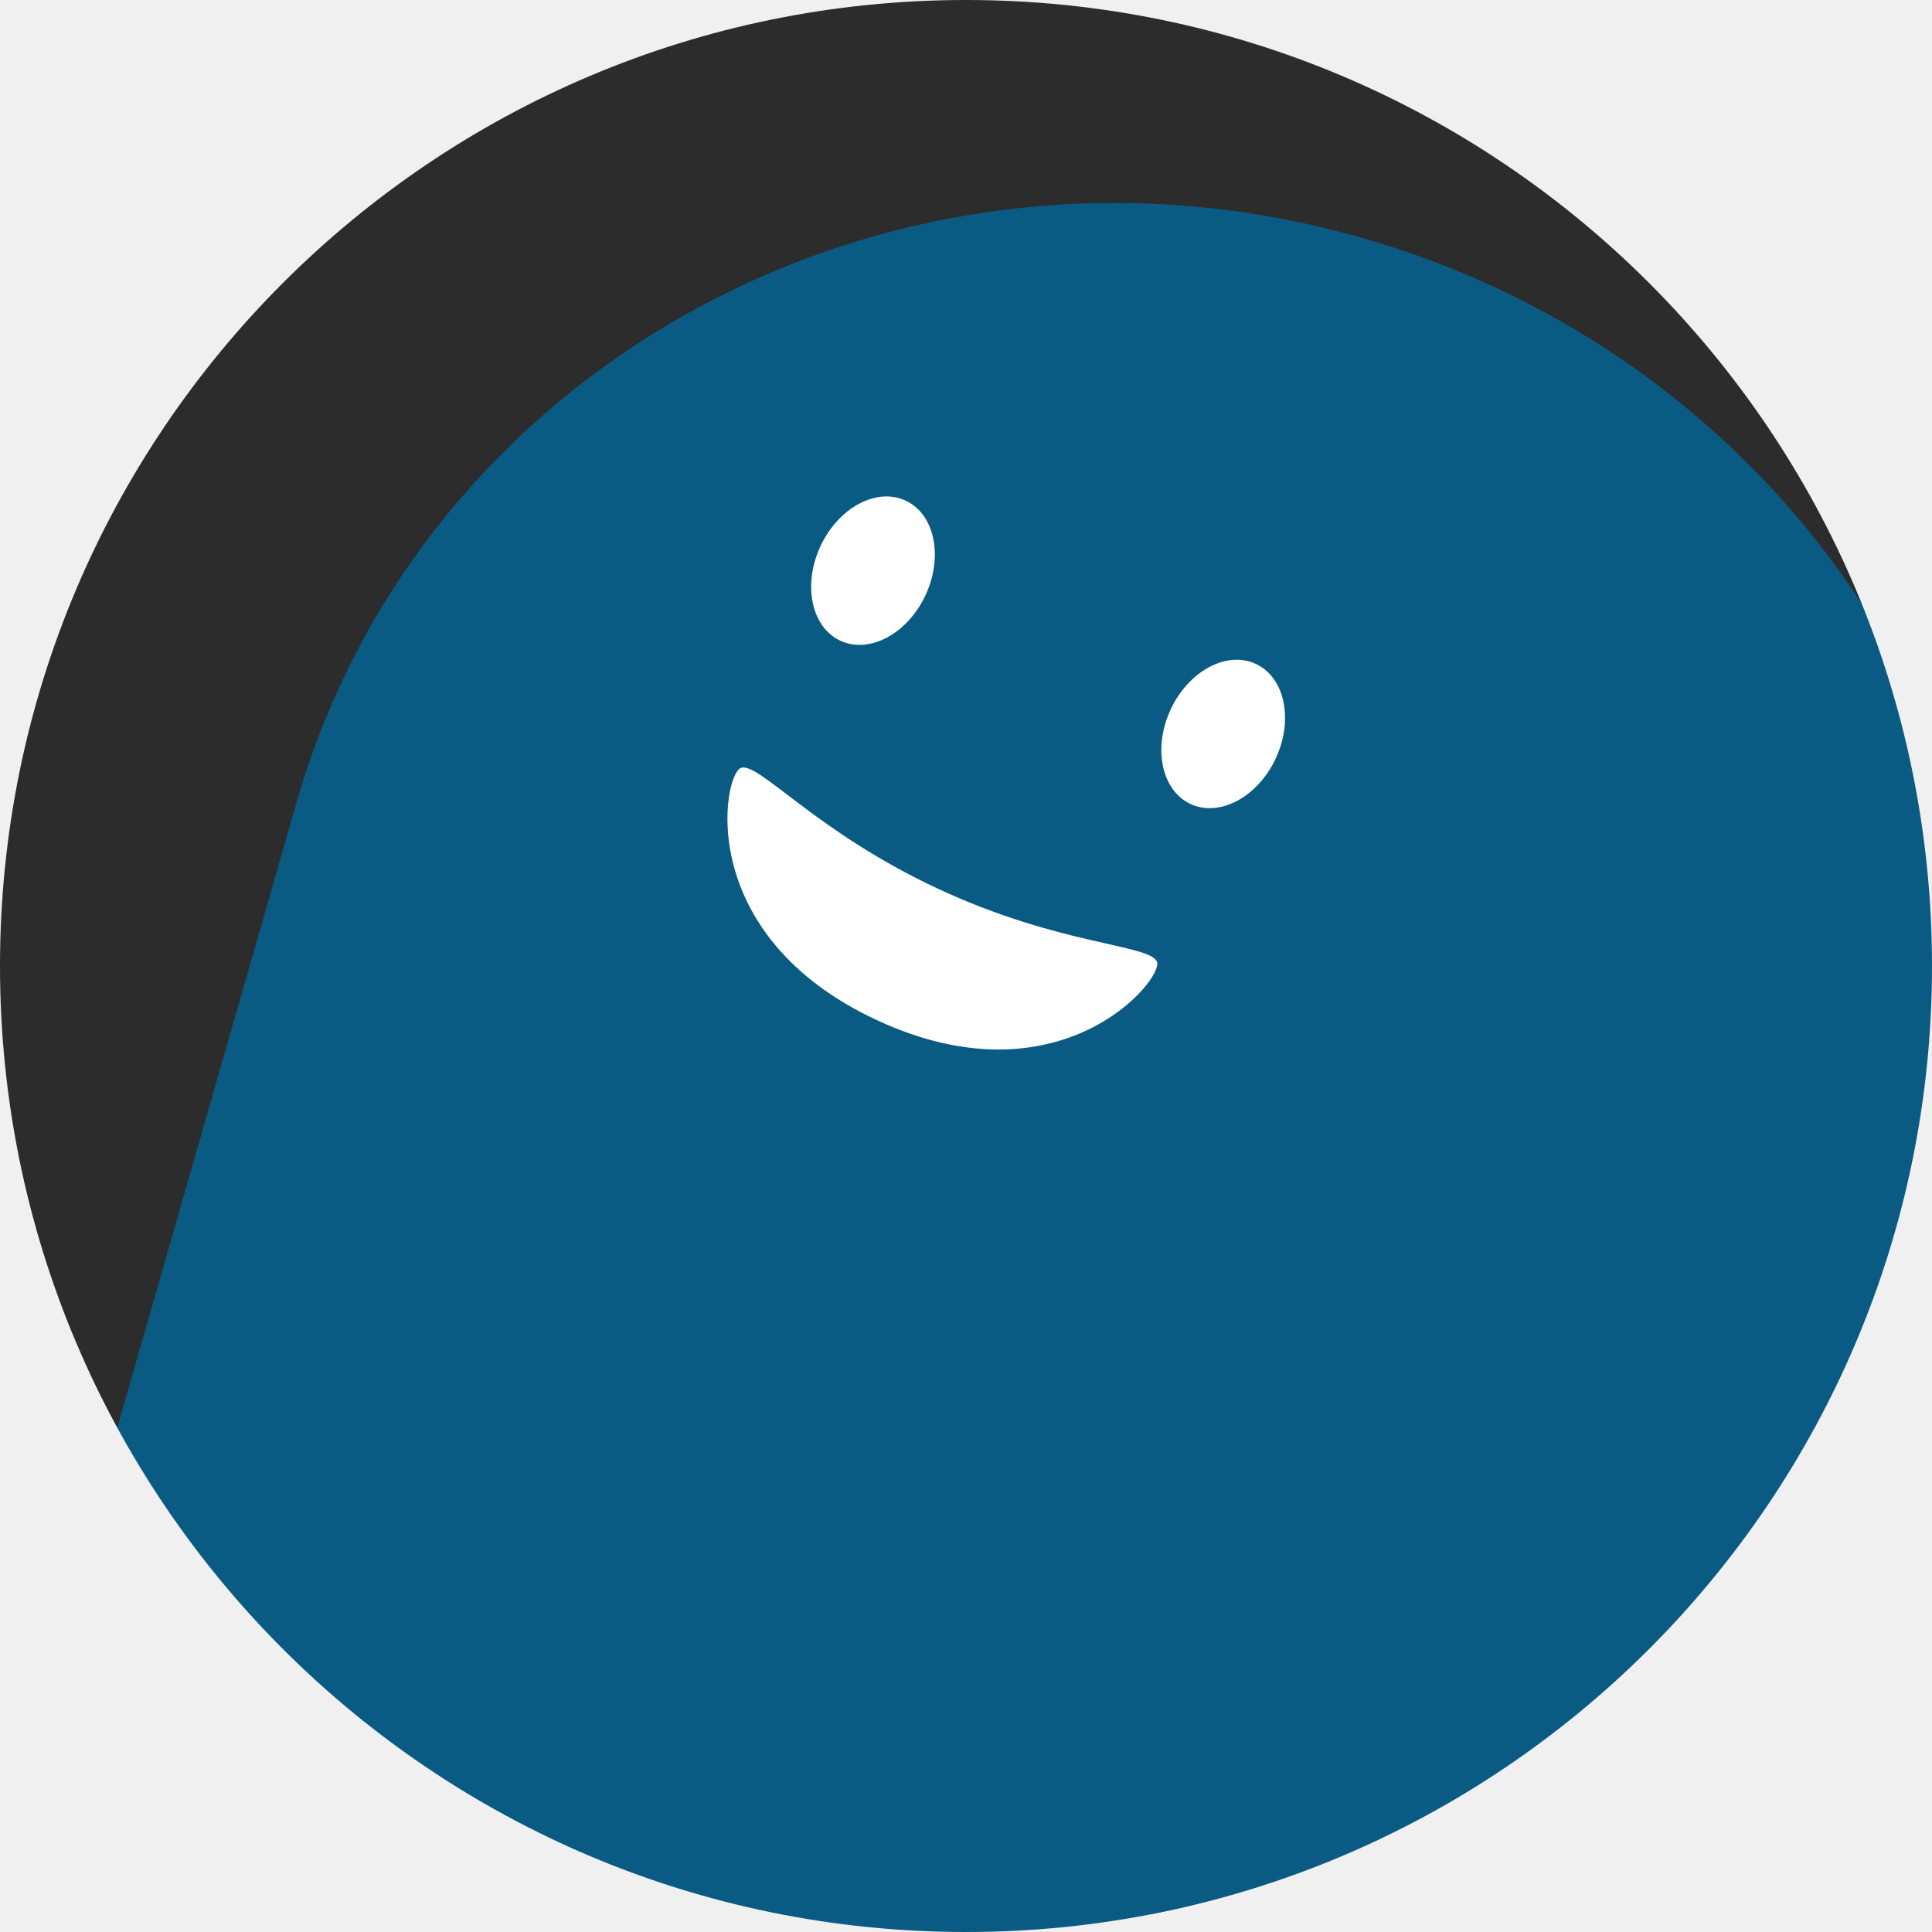
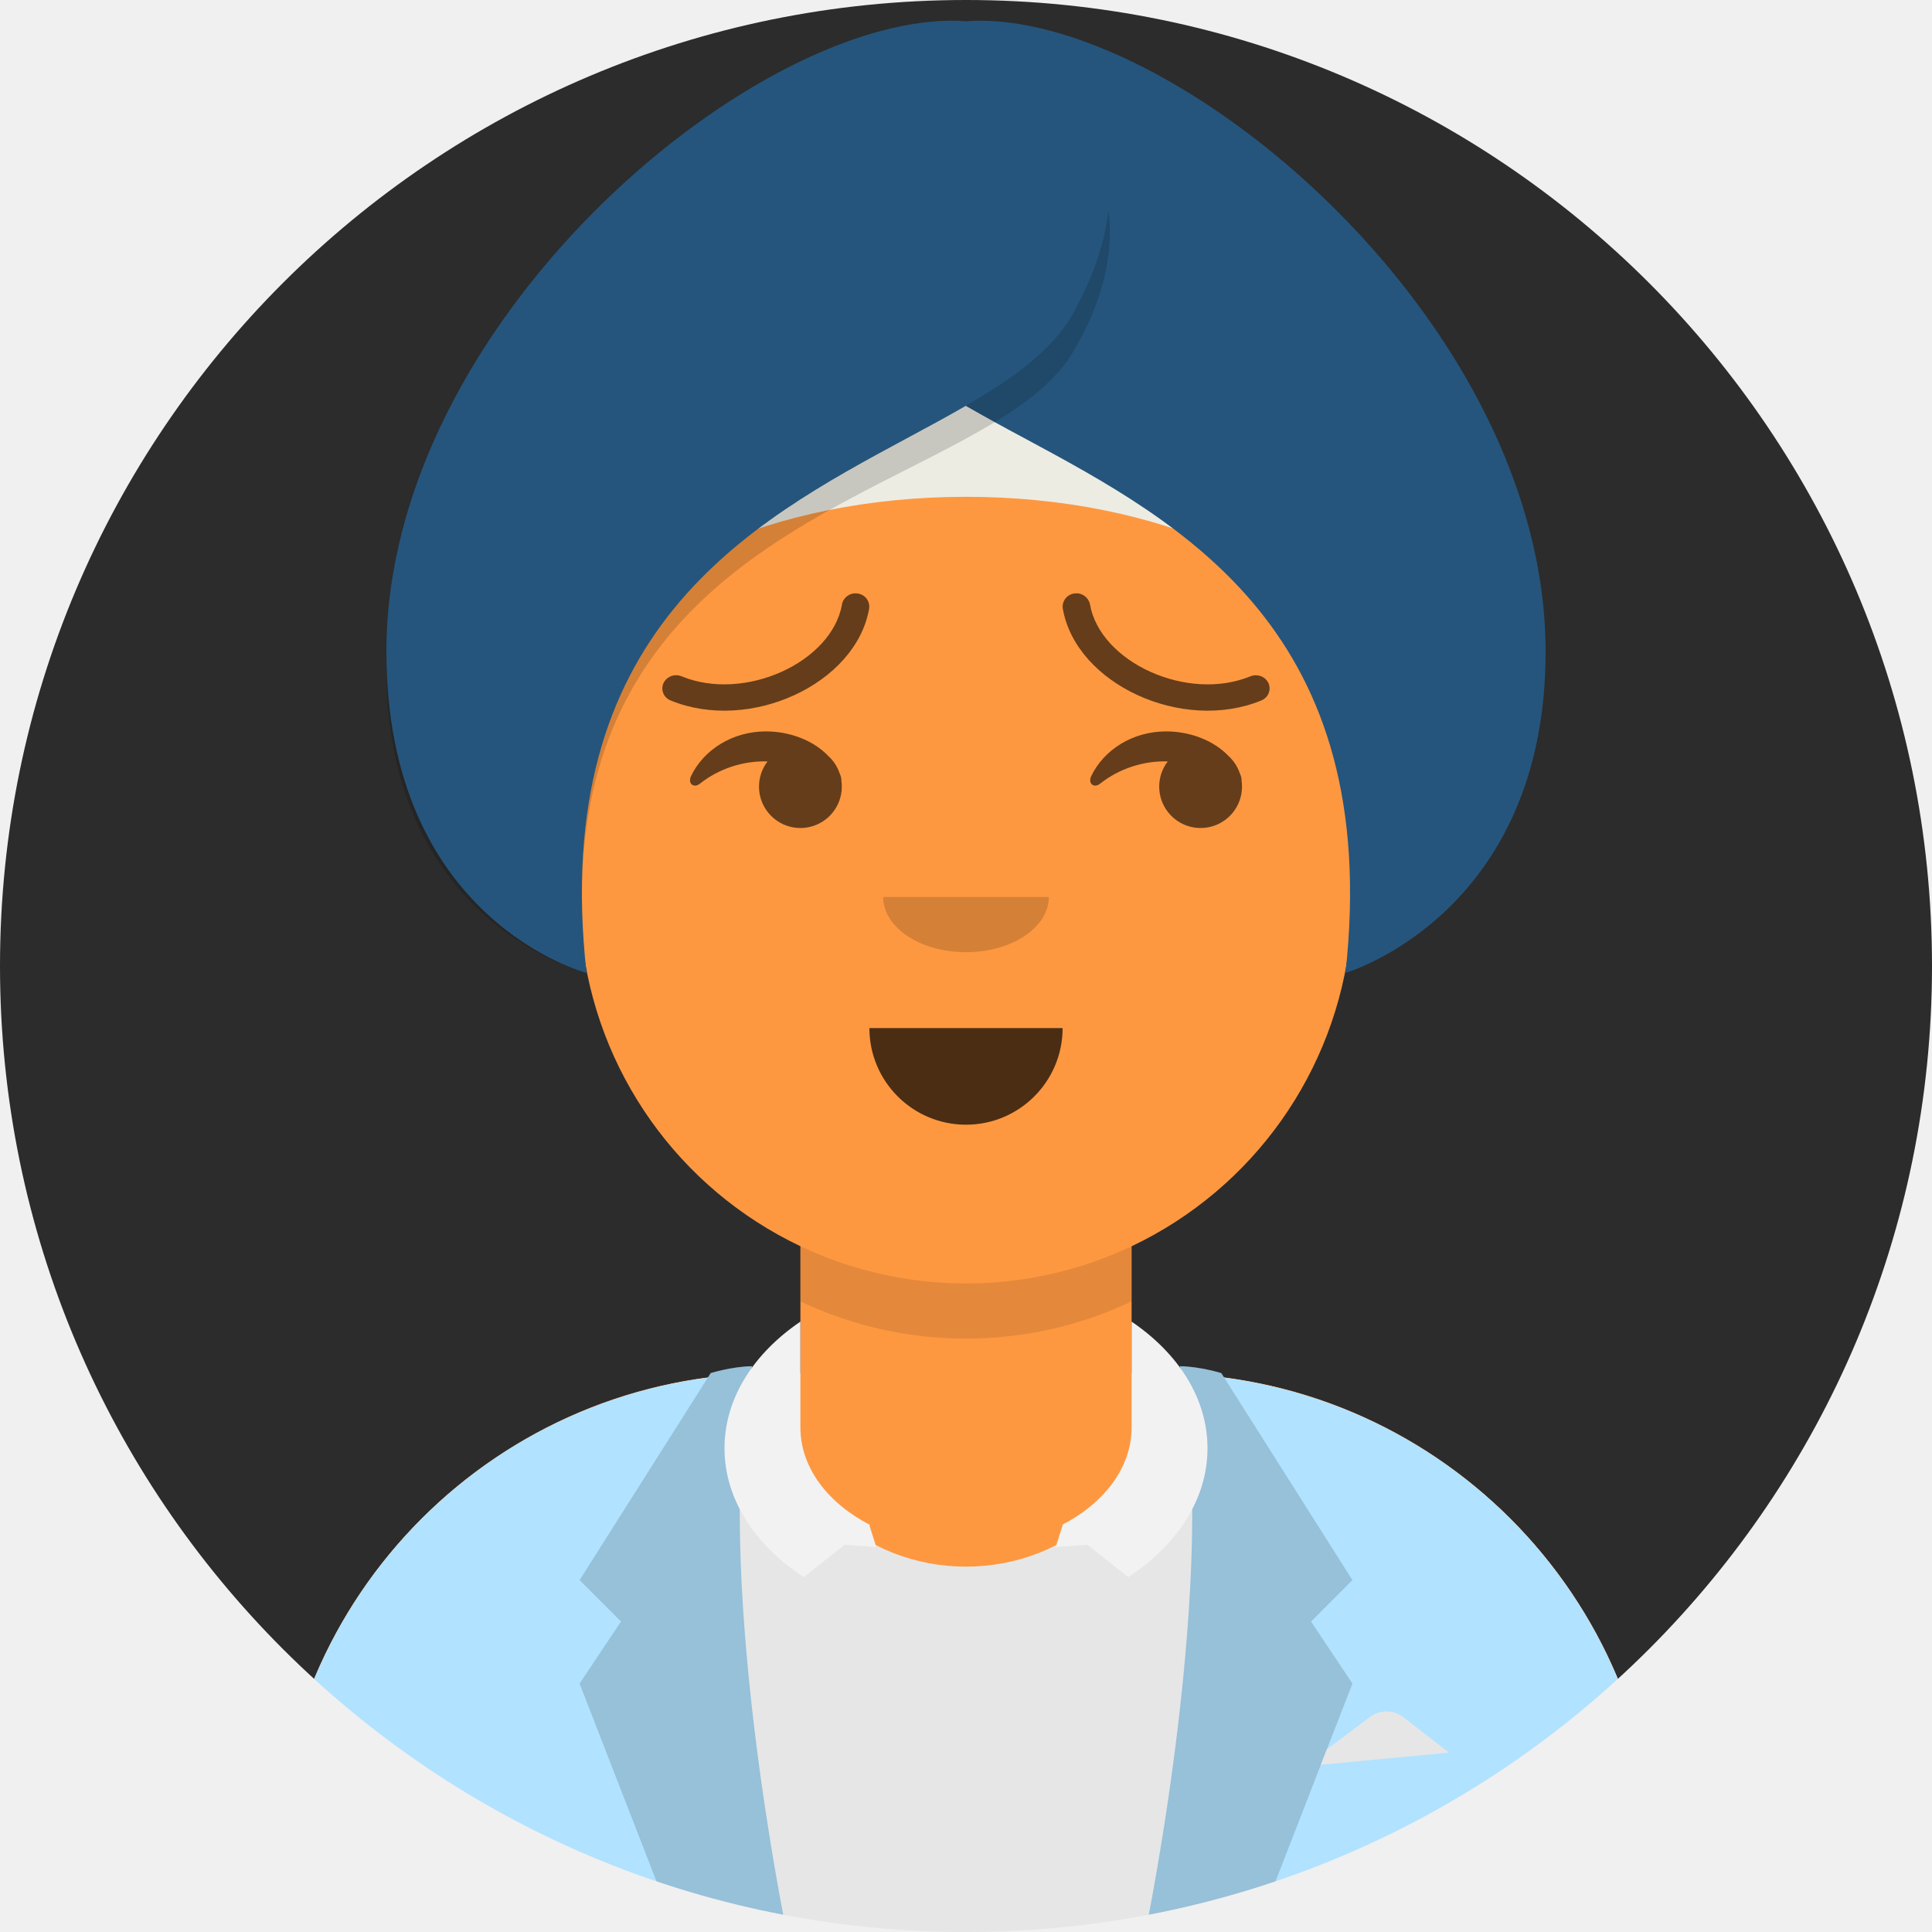
- <svg xmlns="http://www.w3.org/2000/svg" viewBox="0 0 100 100" fill="none" shape-rendering="auto">
+ <svg xmlns="http://www.w3.org/2000/svg" viewBox="0 0 280 280" fill="none" shape-rendering="auto">
  <mask id="viewboxMask">
-     <rect width="100" height="100" rx="50" ry="50" x="0" y="0" fill="#fff" />
+     <rect width="280" height="280" rx="140" ry="140" x="0" y="0" fill="#fff" />
  </mask>
  <g mask="url(#viewboxMask)">
-     <rect fill="#2c2c2c" width="100" height="100" x="0" y="0" />
-     <g transform="translate(4, 0) rotate(16 50 70)">
-       <path d="M95 53.33C95 29.4 74.85 10 50 10S5 29.4 5 53.33V140h90V53.33Z" fill="#0a5b83" />
-       <g transform="translate(29 33)">
-         <g transform="translate(-11, -11) rotate(9 21 21)">
-           <g transform="translate(0 5)">
-             <path d="M14 8c0 2.2-1.34 4-3 4s-3-1.8-3-4 1.34-4 3-4 3 1.8 3 4ZM34 8c0 2.2-1.34 4-3 4s-3-1.8-3-4 1.34-4 3-4 3 1.8 3 4Z" fill="#ffffff" />
-           </g>
-           <g transform="translate(6 23)">
-             <path d="M15 11C4.52 11 2.42 2.82 3.12 2.14 3.82 1.46 8.02 3.5 15 3.5c6.99 0 11.18-2.04 11.88-1.36.7.68-1.4 8.86-11.88 8.86Z" fill="#ffffff" />
-           </g>
-         </g>
+     <rect fill="#2c2c2c" width="280" height="280" x="0" y="0" />
+     <g transform="translate(8)">
+       <path d="M132 36a56 56 0 0 0-56 56v6.17A12 12 0 0 0 66 110v14a12 12 0 0 0 10.3 11.88 56.04 56.04 0 0 0 31.7 44.73v18.4h-4a72 72 0 0 0-72 72v9h200v-9a72 72 0 0 0-72-72h-4v-18.39a56.04 56.04 0 0 0 31.7-44.73A12 12 0 0 0 198 124v-14a12 12 0 0 0-10-11.83V92a56 56 0 0 0-56-56Z" fill="#fd9841" />
+       <path d="M108 180.61v8a55.79 55.79 0 0 0 24 5.39c8.59 0 16.73-1.93 24-5.39v-8a55.79 55.79 0 0 1-24 5.39 55.79 55.79 0 0 1-24-5.39Z" fill="#000" fill-opacity=".1" />
+       <g transform="translate(0 170)">
+         <path d="M132 57.05c14.91 0 27-11.2 27-25 0-1.01-.06-2.01-.2-3h1.2a72 72 0 0 1 72 72V110H32v-8.95a72 72 0 0 1 72-72h1.2c-.14.99-.2 1.99-.2 3 0 13.8 12.09 25 27 25Z" fill="#E6E6E6" />
+         <path d="M100.78 29.12 101 28c-2.96.05-6 1-6 1l-.42.66A72.01 72.01 0 0 0 32 101.06V110h74s-10.7-51.56-5.24-80.8l.02-.08ZM158 110s11-53 5-82c2.96.05 6 1 6 1l.42.66a72.01 72.01 0 0 1 62.58 71.4V110h-74Z" fill="#b1e2ff" />
+         <path d="M101 28c-6 29 5 82 5 82H90L76 74l6-9-6-6 19-30s3.04-.95 6-1ZM163 28c6 29-5 82-5 82h16l14-36-6-9 6-6-19-30s-3.04-.95-6-1Z" fill-rule="evenodd" clip-rule="evenodd" fill="#000" fill-opacity=".15" />
+         <path d="M108 21.54c-6.77 4.6-11 11.12-11 18.35 0 7.4 4.43 14.05 11.48 18.67l5.94-4.68 4.58.33-1-3.15.08-.06c-6.1-3.15-10.08-8.3-10.08-14.12V21.54ZM156 36.88c0 5.82-3.98 10.97-10.08 14.12l.08.06-1 3.15 4.58-.33 5.94 4.68C162.57 53.94 167 47.29 167 39.89c0-7.23-4.23-13.75-11-18.35v15.34Z" fill="#F2F2F2" />
+         <path d="m183.42 85.77.87-2.24 6.27-4.7a4 4 0 0 1 4.85.05l6.6 5.12-18.59 1.77Z" fill="#E6E6E6" />
      </g>
+       <g transform="translate(78 134)">
+         <path fill-rule="evenodd" clip-rule="evenodd" d="M40 15a14 14 0 1 0 28 0" fill="#000" fill-opacity=".7" />
+       </g>
+       <g transform="translate(104 122)">
+         <path fill-rule="evenodd" clip-rule="evenodd" d="M16 8c0 4.42 5.37 8 12 8s12-3.58 12-8" fill="#000" fill-opacity=".16" />
+       </g>
+       <g transform="translate(76 90)">
+         <path d="M27 16c-4.84 0-9 2.65-10.84 6.45-.54 1.1.39 1.85 1.28 1.12a15.13 15.13 0 0 1 9.8-3.22 6 6 0 1 0 10.7 2.8 2 2 0 0 0-.12-.74l-.15-.38a6 6 0 0 0-1.64-2.48C33.9 17.32 30.5 16 27 16ZM85 16c-4.84 0-9 2.65-10.84 6.45-.54 1.1.39 1.85 1.28 1.12a15.13 15.13 0 0 1 9.8-3.22 6 6 0 1 0 10.7 2.8 2 2 0 0 0-.12-.74l-.15-.38a6 6 0 0 0-1.64-2.48C91.9 17.32 88.5 16 85 16Z" fill="#000" fill-opacity=".6" />
+       </g>
+       <g transform="translate(76 82)">
+         <path d="M38.03 5.6c-1.48 8.38-14.1 14.17-23.24 10.42a2.04 2.04 0 0 0-2.64 1c-.43.97.04 2.1 1.05 2.5 11.45 4.7 26.84-2.37 28.76-13.3a1.92 1.92 0 0 0-1.64-2.2 2 2 0 0 0-2.3 1.57ZM73.97 5.6c1.48 8.38 14.1 14.17 23.24 10.42 1.02-.41 2.2.03 2.63 1 .43.97-.04 2.1-1.05 2.5-11.44 4.7-26.84-2.37-28.76-13.3a1.92 1.92 0 0 1 1.64-2.2 2 2 0 0 1 2.3 1.57Z" fill="#000" fill-opacity=".6" />
+       </g>
+       <g transform="translate(-1)">
+         <path d="M190.47 97.5c1-2.4 1.53-4.92 1.53-7.5 0-18.23-26.41-33-59-33-32.58 0-59 14.77-59 33 0 2.58.53 5.1 1.53 7.5C81.6 82.89 105.03 72 133 72s51.4 10.89 57.47 25.5Z" fill="#EDECE3" />
+         <path d="M49 94.32C48.93 133.5 78 141 78 141c-5.44-49.55 23.54-65.15 46.53-77.53 2.94-1.58 5.78-3.11 8.44-4.65a309.5 309.5 0 0 0 8.48 4.68C164.43 75.87 193.42 91.48 188 141c0 0 29.07-8.46 29-46.68C216.92 47.15 164.85 3 135 3c-.67 0-1.34.03-2 .09-.67-.06-1.33-.09-2-.09-29.93 0-81.92 44.15-82 91.32Z" fill="#25557c" />
+         <path d="M49.01 95.9c.7 37.8 29 45.1 29 45.1s-29.07-7.07-29-43.97l.01-1.13ZM77.33 129.68c.15-37.86 26.18-51.05 47.2-61.71 11-5.58 20.64-10.47 24.47-17.83 4.13-7.25 5.39-13.94 4.65-19.67-.5 4.37-1.98 9.1-4.65 14.07-3.83 7.82-13.47 13-24.47 18.93-21.14 11.38-47.35 25.49-47.2 66.21Z" fill="#000" fill-opacity=".16" />
+       </g>
+       <g transform="translate(49 72)" />
+       <g transform="translate(62 42)" />
    </g>
  </g>
</svg>
